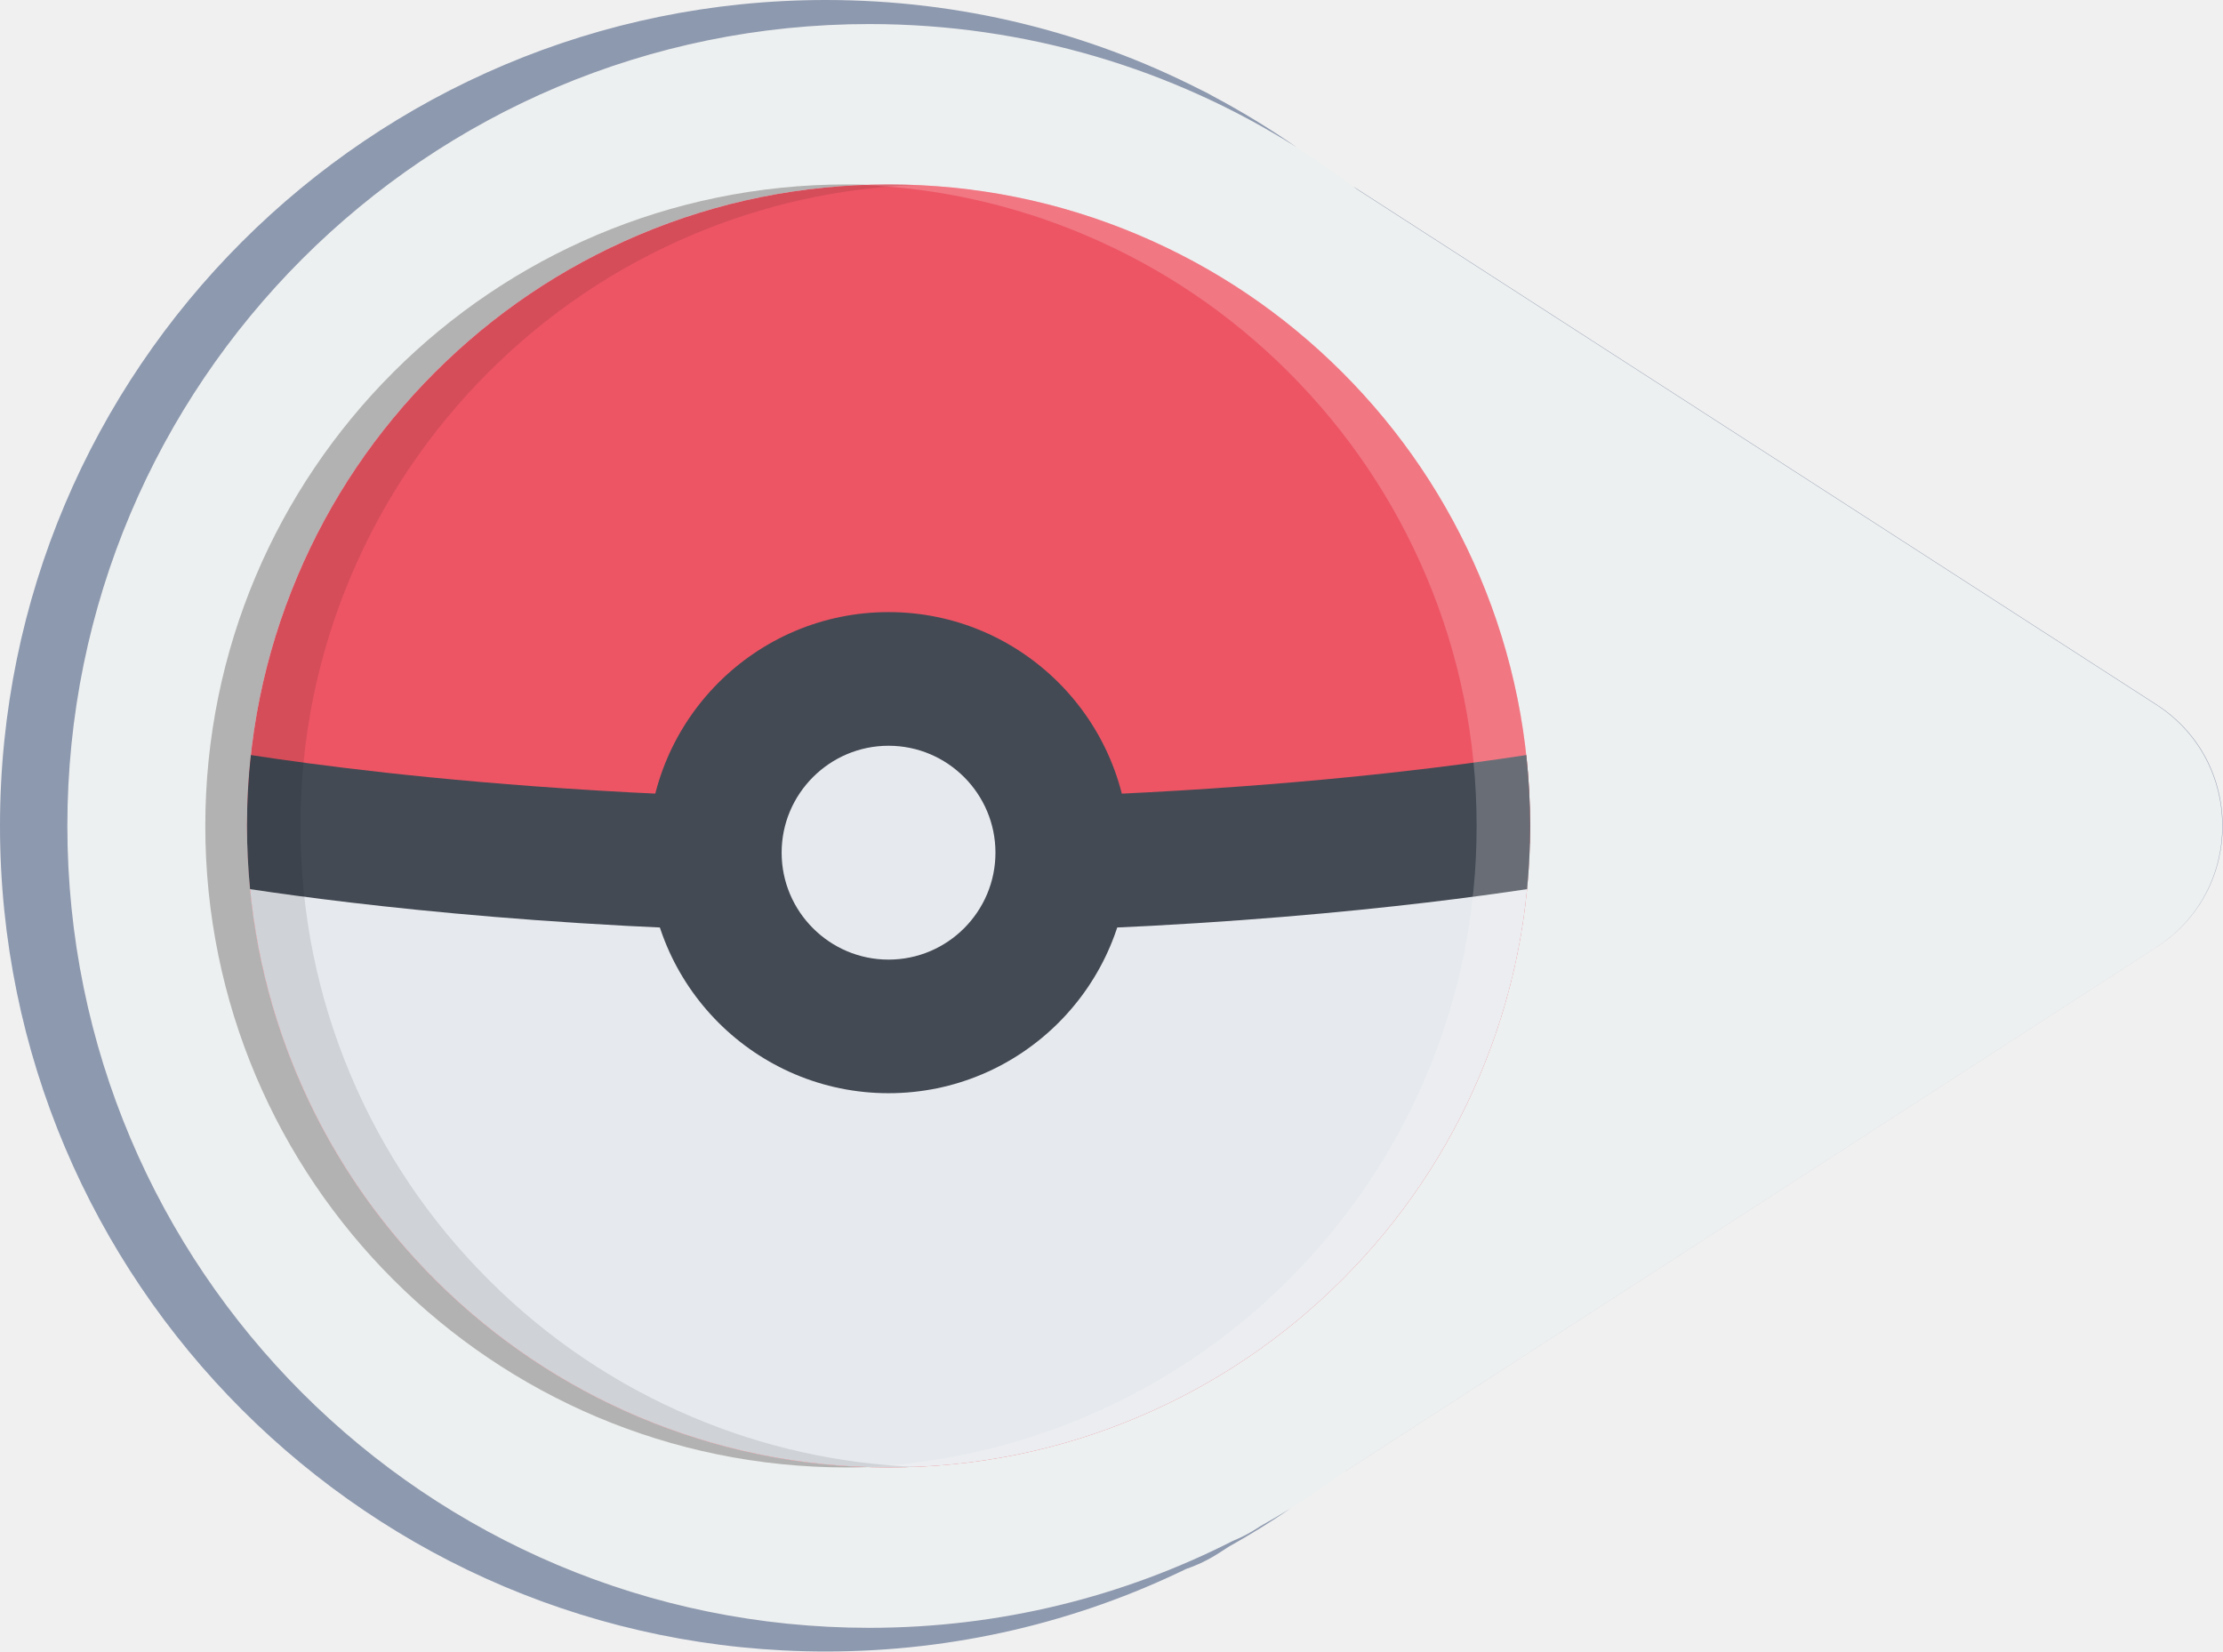
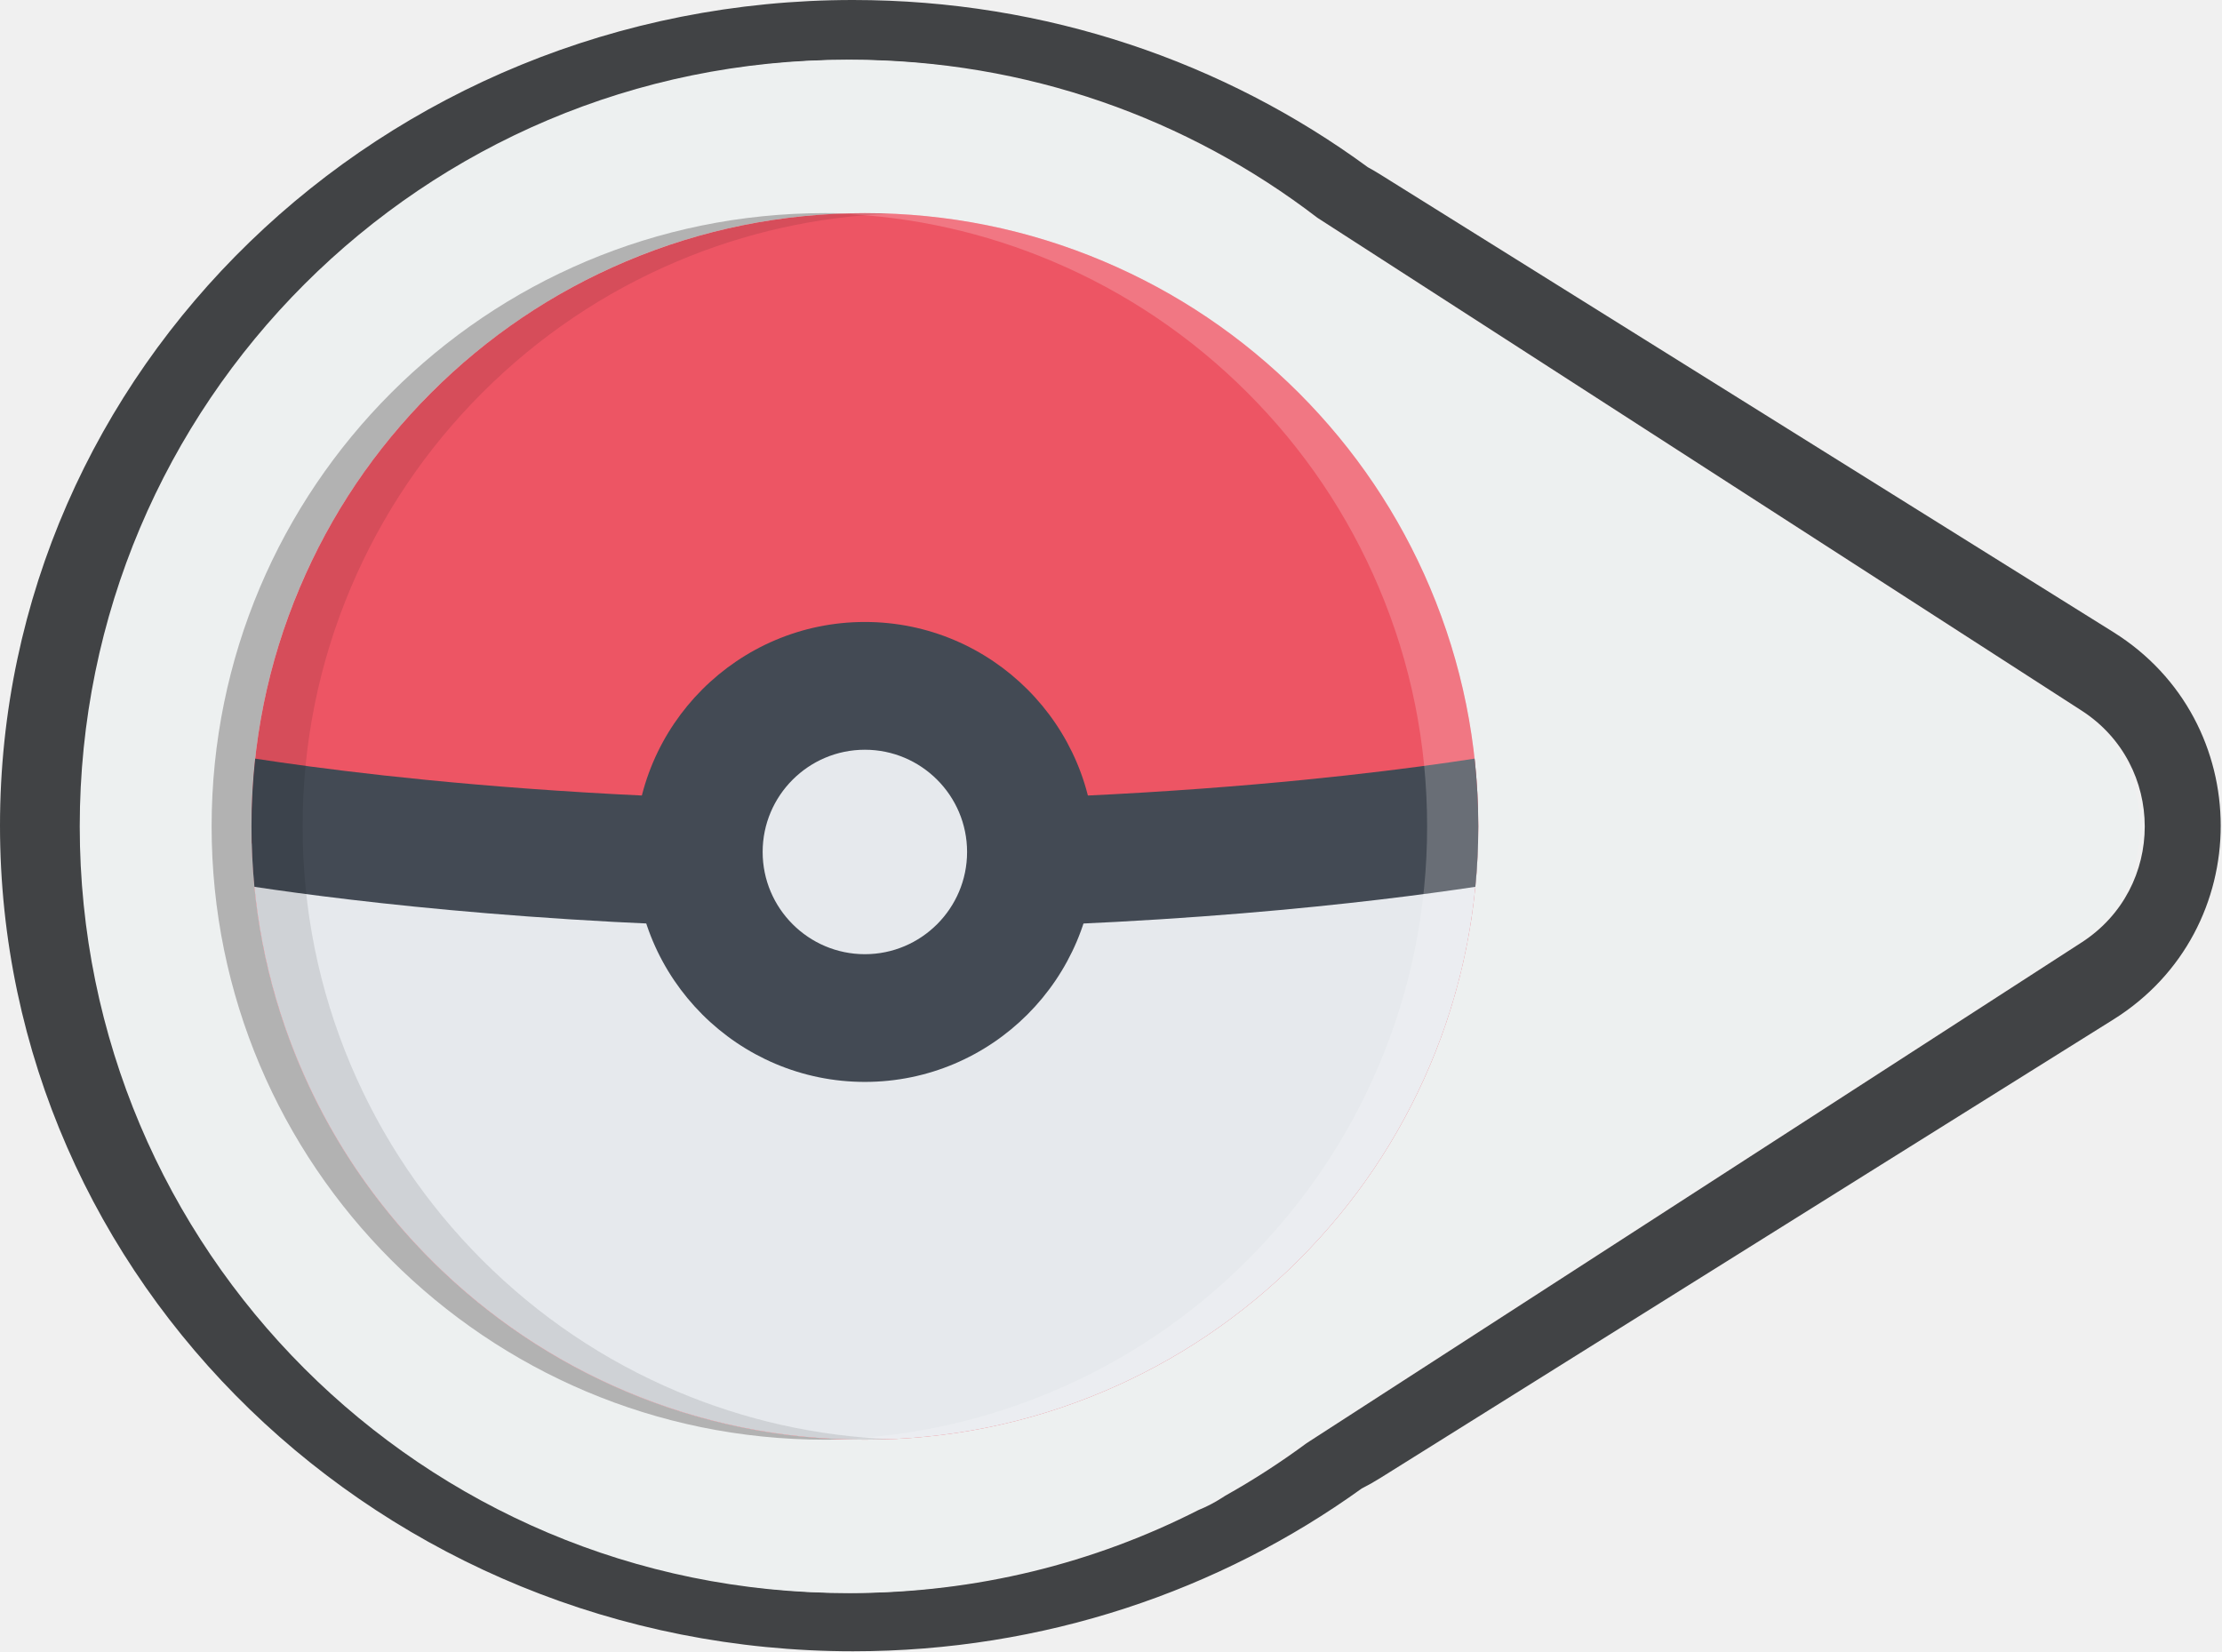
- <svg xmlns="http://www.w3.org/2000/svg" width="1386" height="1030" viewBox="0 0 1386 1030" fill="none">
-   <path fill-rule="evenodd" clip-rule="evenodd" d="M768.548 960.851C700.537 995.477 623.549 1015 542 1015C265.858 1015 42 791.142 42 515C42 238.858 265.858 15 542 15C656.389 15 761.806 53.412 846.055 118.042L1344.35 439.439C1399.28 474.868 1399.31 555.186 1344.42 590.662L839.012 917.263C822.112 929.763 804.396 941.222 785.959 951.548L784.098 952.75C779.031 956.024 773.828 958.714 768.548 960.851Z" fill="#EDF0F0" />
-   <path fill-rule="evenodd" clip-rule="evenodd" d="M843.68 116.23C844.473 116.832 845.265 117.436 846.055 118.042L1344.35 439.439C1399.28 474.868 1399.31 555.186 1344.42 590.662L839.012 917.263C838.86 917.376 838.709 917.488 838.557 917.6L1344.66 590.543C1399.56 555.067 1399.53 474.749 1344.6 439.321L843.68 116.23ZM804.711 940.502C798.548 944.316 792.296 947.999 785.959 951.548L784.098 952.75C779.031 956.024 773.828 958.714 768.548 960.851C700.537 995.477 623.549 1015 542 1015C265.858 1015 42 791.142 42 515C42 238.858 265.858 15 542 15C639.935 15 731.293 43.157 808.422 91.816C791.761 80.235 774.384 69.612 756.37 60.028C753.74 58.493 751.078 57.109 748.392 55.873C678.304 20.146 598.945 0 514.881 0C230.52 0 0 230.52 0 514.881C0 799.243 230.52 1029.76 514.881 1029.76C595.49 1029.76 671.772 1011.24 739.703 978.216C746.63 975.864 753.457 972.593 760.052 968.331L766.102 964.422C779.344 957.006 792.225 949.022 804.711 940.502Z" fill="#8D99AF" />
-   <path fill-rule="evenodd" clip-rule="evenodd" d="M541 115.207C326.103 122.069 154 298.436 154 515C154 731.564 326.103 907.931 541 914.793C536.684 914.931 532.35 915 528 915C307.086 915 128 735.914 128 515C128 294.086 307.086 115 528 115C532.35 115 536.684 115.069 541 115.207Z" fill="#B2B2B2" />
+ <svg xmlns="http://www.w3.org/2000/svg" width="1449" height="1077" viewBox="0 0 1449 1077" fill="none">
+   <path fill-rule="evenodd" clip-rule="evenodd" d="M556.291 1077C680.582 1077 795.352 1037.54 887.963 970.86C892.079 968.774 896.156 966.474 900.185 963.954L1378.18 664.94C1471.54 606.543 1471.48 470.55 1378.08 412.232L900.077 113.786C897.397 112.112 894.695 110.536 891.974 109.055C798.675 40.609 682.382 0 556.291 0C249.06 0 -0 241.095 -0 538.5C-0 835.905 249.06 1077 556.291 1077ZM555.052 1039C636.6 1039 713.589 1019.48 781.599 984.851C786.88 982.714 792.083 980.024 797.149 976.75L799.01 975.548C817.447 965.222 835.163 953.763 852.064 941.263L1357.47 614.662C1412.37 579.186 1412.33 498.868 1357.4 463.439L859.107 142.042C774.857 77.412 669.44 39 555.052 39C278.909 39 55.051 262.858 55.051 539C55.051 815.142 278.909 1039 555.052 1039Z" fill="#414345" />
+   <path fill-rule="evenodd" clip-rule="evenodd" d="M778.547 984.851C710.537 1019.48 633.549 1039 552 1039C275.858 1039 52 815.142 52 539C52 262.858 275.858 39 552 39C666.389 39 771.806 77.412 856.056 142.042L1354.35 463.439C1409.28 498.868 1409.31 579.186 1354.42 614.662L849.012 941.264C832.112 953.763 814.396 965.222 795.96 975.547L794.098 976.75C789.031 980.025 783.828 982.714 778.547 984.851Z" fill="#EDF0F0" />
+   <path fill-rule="evenodd" clip-rule="evenodd" d="M551 139.207C336.103 146.069 164 322.436 164 539C164 755.564 336.103 931.931 551 938.793C546.684 938.931 542.35 939 538 939C317.086 939 138 759.914 138 539C138 318.086 317.086 139 538 139C542.35 139 546.684 139.069 551 139.207Z" fill="#B2B2B2" />
  <g clip-path="url(#clip0_9_34)">
-     <path d="M922.552 359.301C902.409 311.67 873.579 268.884 836.859 232.153C800.114 195.434 757.319 166.589 709.71 146.448C660.396 125.586 608.002 115.002 553.999 115.002C500.007 115.002 447.616 125.585 398.299 146.448C350.668 166.589 307.883 195.435 271.15 232.153C234.432 268.884 205.587 311.67 185.445 359.301C164.585 408.618 154 461.01 154 515.001C154 569.002 164.583 621.396 185.446 670.712C205.587 718.321 234.434 761.116 271.152 797.836C307.883 834.58 350.668 863.411 398.301 883.552C447.618 904.403 500.009 914.998 554.001 914.998C608.004 914.998 660.398 904.403 709.712 883.552C757.321 863.409 800.116 834.579 836.861 797.836C873.58 761.116 902.411 718.319 922.554 670.712C943.404 621.396 954 569.002 954 515.001C953.998 461.01 943.403 408.618 922.552 359.301Z" fill="#ED5564" />
-     <path d="M154.159 526.231C155.527 576.254 166.024 624.815 185.446 670.712C205.587 718.321 234.434 761.116 271.152 797.836C307.883 834.58 350.668 863.411 398.301 883.552C447.618 904.403 500.009 914.998 554.001 914.998C608.004 914.998 660.398 904.403 709.712 883.552C757.321 863.409 800.116 834.579 836.861 797.836C873.58 761.116 902.411 718.319 922.554 670.712C941.989 624.815 952.486 576.254 953.853 526.231H154.159Z" fill="#E6E9ED" />
-     <path d="M952.094 554.405C953.363 541.367 953.998 528.232 953.998 515.001C953.998 500.132 953.192 485.386 951.606 470.798C931.732 473.862 903.192 477.854 867.232 481.82C798.967 489.352 689.252 498.336 553.999 498.336C418.758 498.336 309.03 489.352 240.779 481.82C204.806 477.853 176.277 473.862 156.405 470.798C154.806 485.386 154 500.133 154 515.001C154 528.232 154.634 541.369 155.905 554.405C220.797 564.171 363.766 581.65 553.999 581.65C744.233 581.65 887.2 564.171 952.094 554.405Z" fill="#434A54" />
-     <path d="M637.349 531.662C637.349 577.693 600.018 614.999 553.999 614.999C507.979 614.999 470.662 577.693 470.662 531.662C470.662 485.641 507.979 448.336 553.999 448.336C600.018 448.338 637.349 485.642 637.349 531.662Z" fill="#E6E9ED" />
-     <path d="M553.999 381.664C471.284 381.664 404 448.961 404 531.664C404 614.366 471.286 681.649 553.999 681.649C636.713 681.649 703.997 614.365 703.997 531.664C703.997 448.961 636.714 381.664 553.999 381.664ZM553.999 598.35C517.245 598.35 487.336 568.418 487.336 531.664C487.336 494.908 517.243 465.001 553.999 465.001C590.767 465.001 620.648 494.908 620.648 531.664C620.648 568.416 590.767 598.35 553.999 598.35Z" fill="#434A54" />
-     <path opacity="0.2" d="M922.552 359.301C902.409 311.67 873.579 268.884 836.859 232.153C800.114 195.434 757.319 166.589 709.71 146.448C660.396 125.586 608.002 115.002 553.999 115.002C548.421 115.002 542.866 115.123 537.336 115.344C585.445 117.297 632.123 127.735 676.362 146.448C724.017 166.589 766.791 195.435 803.508 232.153C840.228 268.884 869.087 311.67 889.225 359.301C910.099 408.618 920.646 461.01 920.646 515.002C920.646 569.004 910.099 621.398 889.225 670.713C869.085 718.322 840.228 761.117 803.508 797.837C766.791 834.582 724.017 863.413 676.362 883.554C632.123 902.256 585.444 912.705 537.336 914.658C542.866 914.878 548.419 915 553.999 915C608.002 915 660.396 904.404 709.71 883.554C757.319 863.411 800.114 834.58 836.859 797.837C873.579 761.117 902.409 718.321 922.552 670.713C943.403 621.398 953.998 569.004 953.998 515.002C953.998 461.01 943.403 408.618 922.552 359.301Z" fill="white" />
-     <path opacity="0.1" d="M185.446 670.712C205.587 718.321 234.434 761.116 271.152 797.836C307.883 834.58 350.668 863.411 398.301 883.552C447.618 904.403 500.009 914.998 554.001 914.998C559.579 914.998 565.134 914.877 570.664 914.656C522.555 912.703 475.864 902.253 431.625 883.552C383.994 863.409 341.221 834.579 304.49 797.836C267.76 761.116 238.926 718.319 218.772 670.712C197.909 621.398 187.338 569.004 187.338 515.001C187.338 461.009 197.909 408.616 218.771 359.299C238.924 311.668 267.758 268.881 304.489 232.164C341.22 195.434 383.993 166.587 431.624 146.446C475.863 127.733 522.553 117.295 570.662 115.342C565.132 115.123 559.578 115.002 553.999 115.002C500.007 115.002 447.616 125.585 398.299 146.448C350.668 166.589 307.883 195.435 271.15 232.166C234.432 268.884 205.587 311.67 185.445 359.301C164.585 408.618 154 461.01 154 515.001C154 569.002 164.585 621.398 185.446 670.712Z" fill="black" />
+     <path d="M932.552 383.301C912.41 335.67 883.579 292.884 846.859 256.153C810.114 219.434 767.319 190.589 719.71 170.448C670.396 149.586 618.002 139.002 563.999 139.002C510.007 139.002 457.617 149.585 408.299 170.448C360.668 190.589 317.883 219.435 281.15 256.153C244.432 292.884 215.588 335.67 195.445 383.301C174.585 432.618 164 485.01 164 539.001C164 593.002 174.583 645.396 195.446 694.712C215.588 742.321 244.434 785.116 281.152 821.836C317.883 858.58 360.668 887.411 408.301 907.552C457.618 928.403 510.009 938.998 564.001 938.998C618.004 938.998 670.398 928.403 719.712 907.552C767.321 887.409 810.116 858.579 846.861 821.836C883.581 785.116 912.411 742.319 932.554 694.712C953.404 645.396 964 593.002 964 539.001C963.999 485.01 953.403 432.618 932.552 383.301Z" fill="#ED5564" />
+     <path d="M164.16 550.231C165.527 600.254 176.024 648.815 195.446 694.712C215.588 742.321 244.434 785.116 281.152 821.836C317.883 858.58 360.668 887.411 408.301 907.552C457.618 928.403 510.009 938.998 564.001 938.998C618.004 938.998 670.398 928.403 719.712 907.552C767.321 887.409 810.116 858.579 846.861 821.836C883.581 785.116 912.411 742.319 932.554 694.712C951.989 648.815 962.486 600.254 963.853 550.231H164.16Z" fill="#E6E9ED" />
+     <path d="M962.094 578.405C963.363 565.367 963.999 552.232 963.999 539.001C963.999 524.132 963.192 509.386 961.606 494.798C941.732 497.862 913.192 501.854 877.232 505.82C808.967 513.352 699.252 522.336 563.999 522.336C428.758 522.336 319.03 513.352 250.779 505.82C214.806 501.853 186.277 497.862 166.405 494.798C164.806 509.386 164 524.133 164 539.001C164 552.232 164.635 565.369 165.905 578.405C230.797 588.171 373.766 605.65 563.999 605.65C754.233 605.65 897.2 588.171 962.094 578.405Z" fill="#434A54" />
+     <path d="M647.349 555.662C647.349 601.693 610.018 638.999 563.999 638.999C517.979 638.999 480.663 601.693 480.663 555.662C480.663 509.641 517.979 472.336 563.999 472.336C610.018 472.338 647.349 509.642 647.349 555.662Z" fill="#E6E9ED" />
+     <path d="M563.999 405.664C481.284 405.664 414 472.961 414 555.664C414 638.366 481.286 705.649 563.999 705.649C646.713 705.649 713.998 638.365 713.998 555.664C713.998 472.961 646.714 405.664 563.999 405.664ZM563.999 622.35C527.245 622.35 497.336 592.418 497.336 555.664C497.336 518.908 527.244 489.001 563.999 489.001C600.768 489.001 630.648 518.908 630.648 555.664C630.648 592.416 600.768 622.35 563.999 622.35Z" fill="#434A54" />
+     <path opacity="0.2" d="M932.552 383.301C912.41 335.67 883.579 292.884 846.859 256.153C810.114 219.434 767.319 190.589 719.71 170.448C670.396 149.586 618.003 139.002 563.999 139.002C558.421 139.002 552.866 139.123 547.336 139.344C595.446 141.297 642.124 151.735 686.362 170.448C734.017 190.589 776.792 219.435 813.508 256.153C850.228 292.884 879.087 335.67 899.225 383.301C920.099 432.618 930.646 485.01 930.646 539.002C930.646 593.004 920.099 645.398 899.225 694.713C879.085 742.322 850.228 785.117 813.508 821.837C776.792 858.582 734.017 887.413 686.362 907.554C642.124 926.256 595.444 936.705 547.336 938.658C552.866 938.878 558.42 939 563.999 939C618.003 939 670.396 928.404 719.71 907.554C767.319 887.411 810.114 858.58 846.859 821.837C883.579 785.117 912.41 742.321 932.552 694.713C953.403 645.398 963.999 593.004 963.999 539.002C963.999 485.01 953.403 432.618 932.552 383.301Z" fill="white" />
+     <path opacity="0.1" d="M195.446 694.712C215.588 742.321 244.434 785.116 281.152 821.836C317.883 858.58 360.668 887.411 408.301 907.552C457.618 928.403 510.009 938.998 564.001 938.998C569.579 938.998 575.134 938.877 580.664 938.656C532.555 936.703 485.864 926.253 441.625 907.552C393.994 887.409 351.221 858.579 314.49 821.836C277.76 785.116 248.926 742.319 228.772 694.712C207.909 645.398 197.339 593.004 197.339 539.001C197.339 485.009 207.909 432.616 228.771 383.299C248.924 335.668 277.758 292.881 314.489 256.164C351.22 219.434 393.993 190.587 441.624 170.446C485.863 151.733 532.553 141.295 580.662 139.342C575.132 139.123 569.578 139.002 563.999 139.002C510.007 139.002 457.617 149.585 408.299 170.448C360.668 190.589 317.883 219.435 281.15 256.166C244.432 292.884 215.588 335.67 195.445 383.301C174.585 432.618 164 485.01 164 539.001C164 593.002 174.585 645.398 195.446 694.712Z" fill="black" />
  </g>
  <defs>
    <clipPath id="clip0_9_34">
-       <rect width="800" height="800" fill="white" transform="translate(154 115)" />
+       <rect width="800" height="800" fill="white" transform="translate(164 139)" />
    </clipPath>
  </defs>
</svg>
